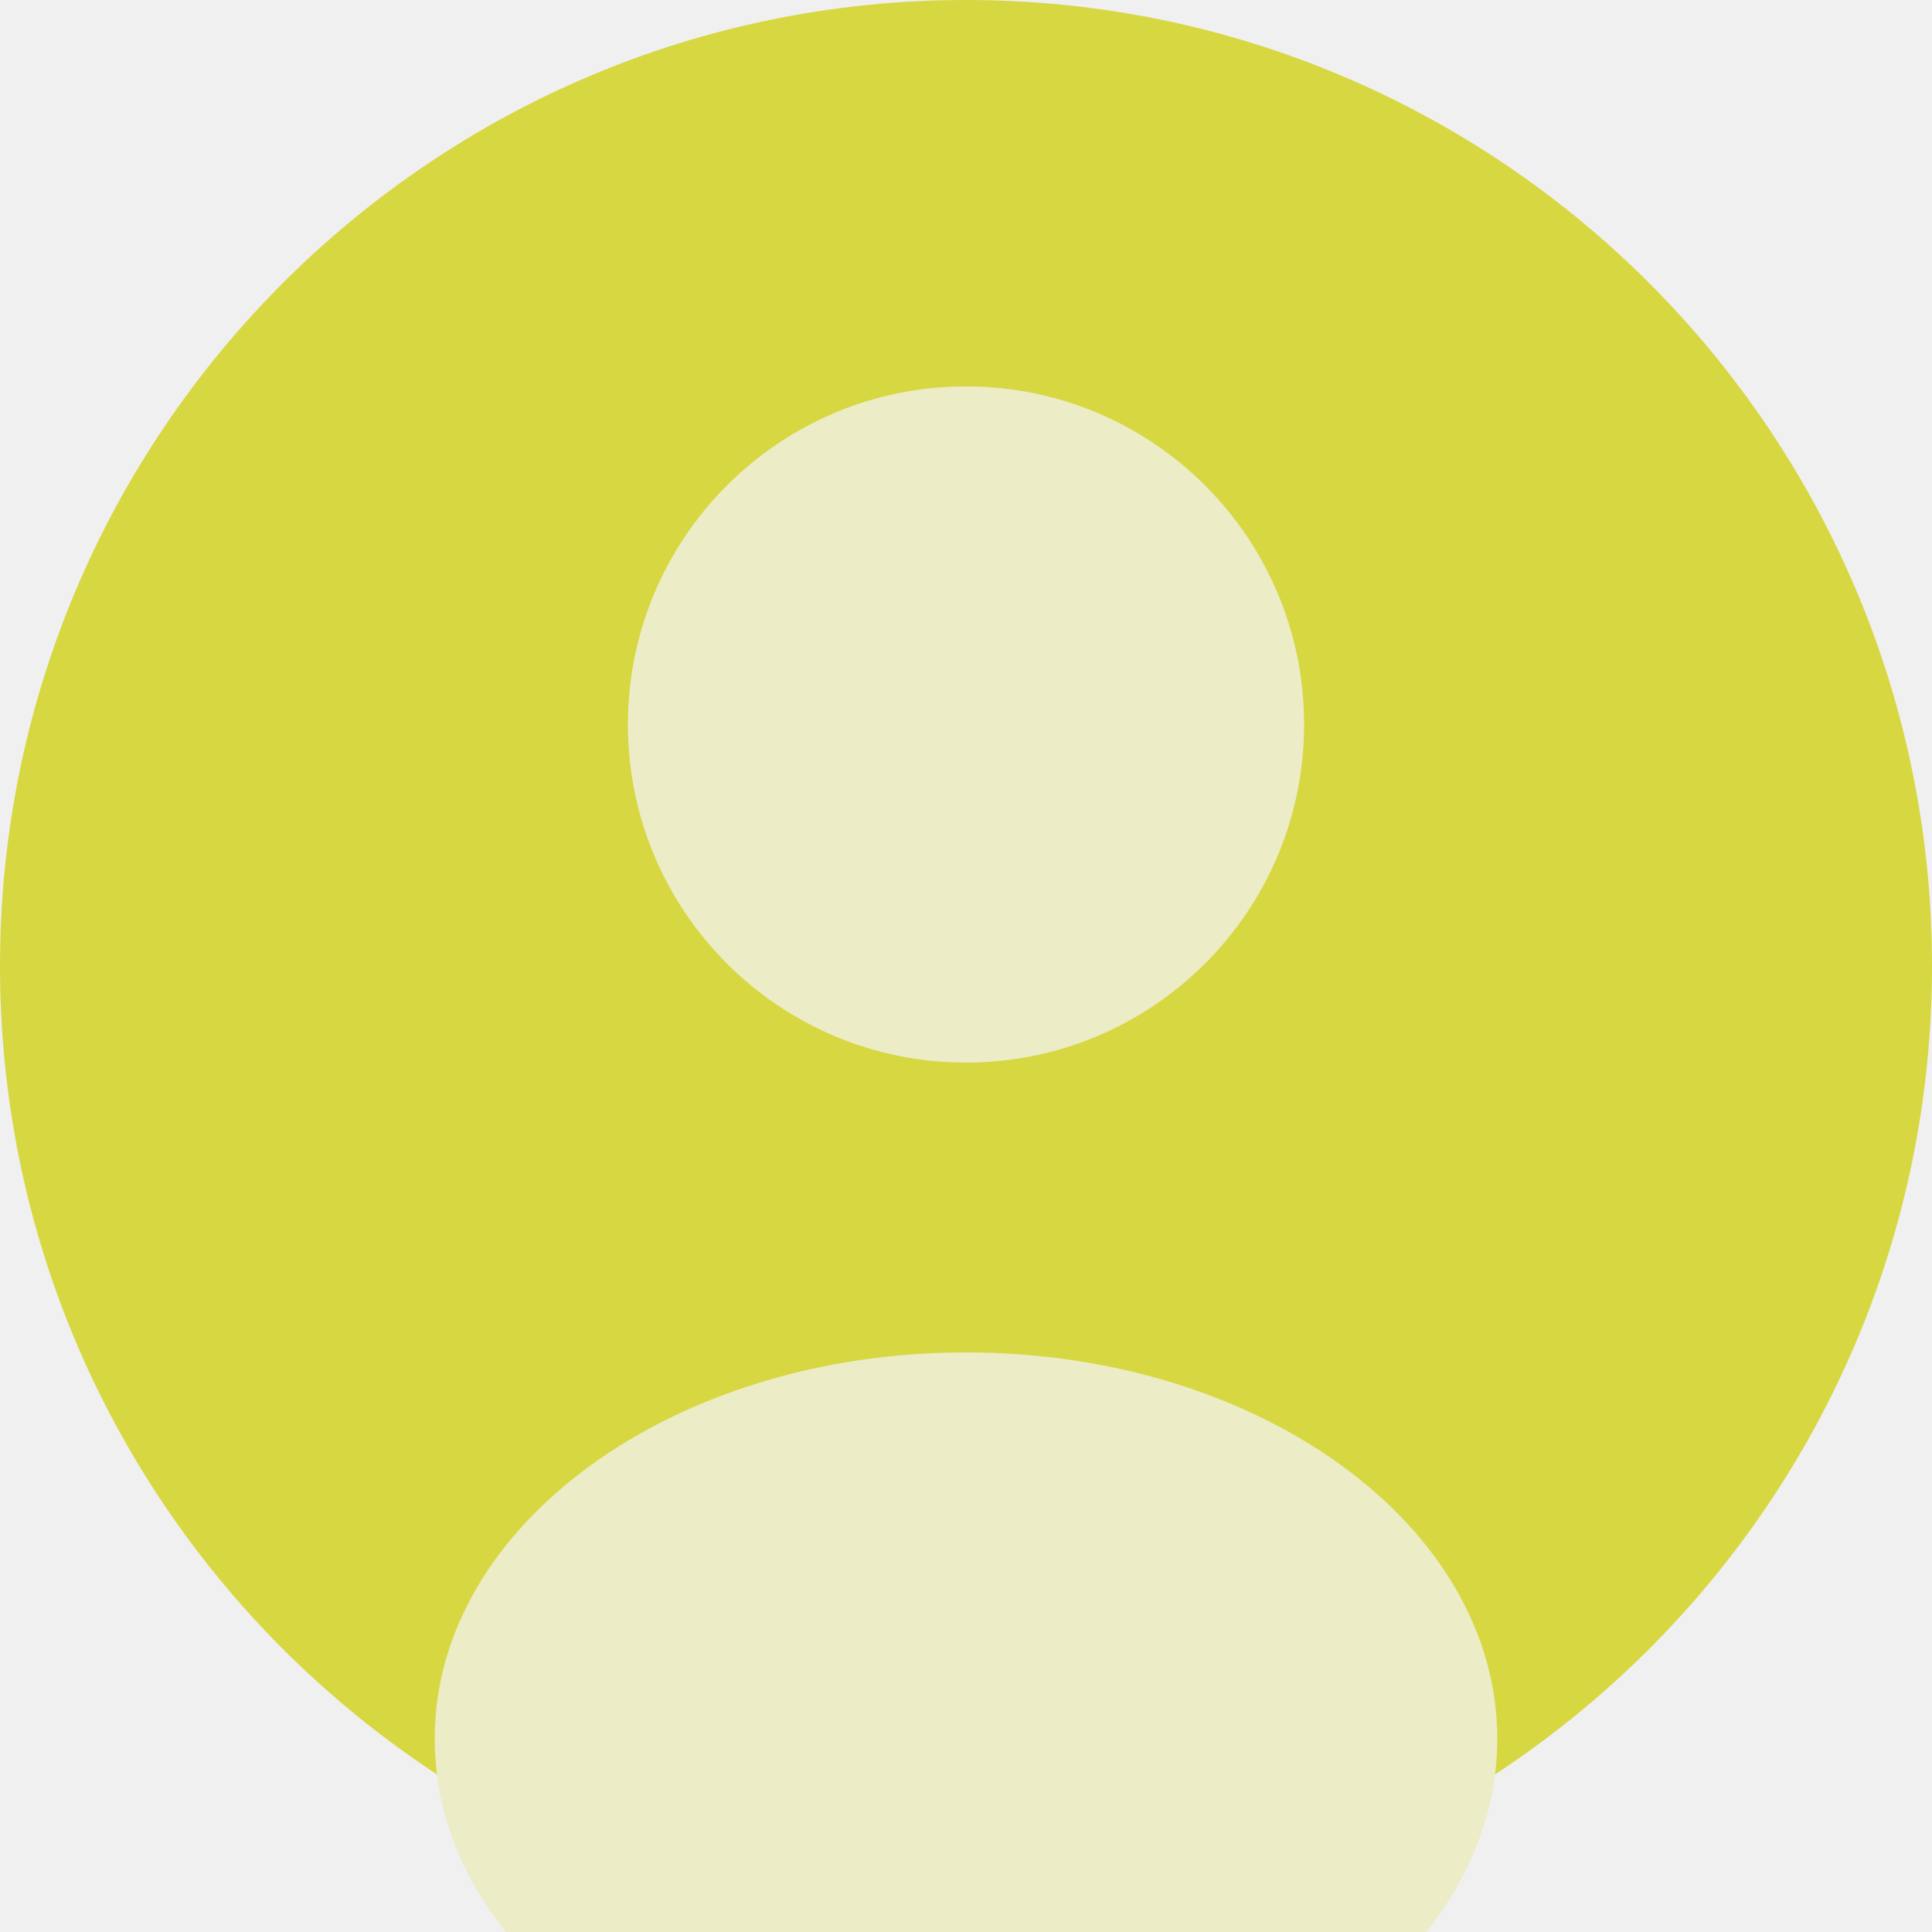
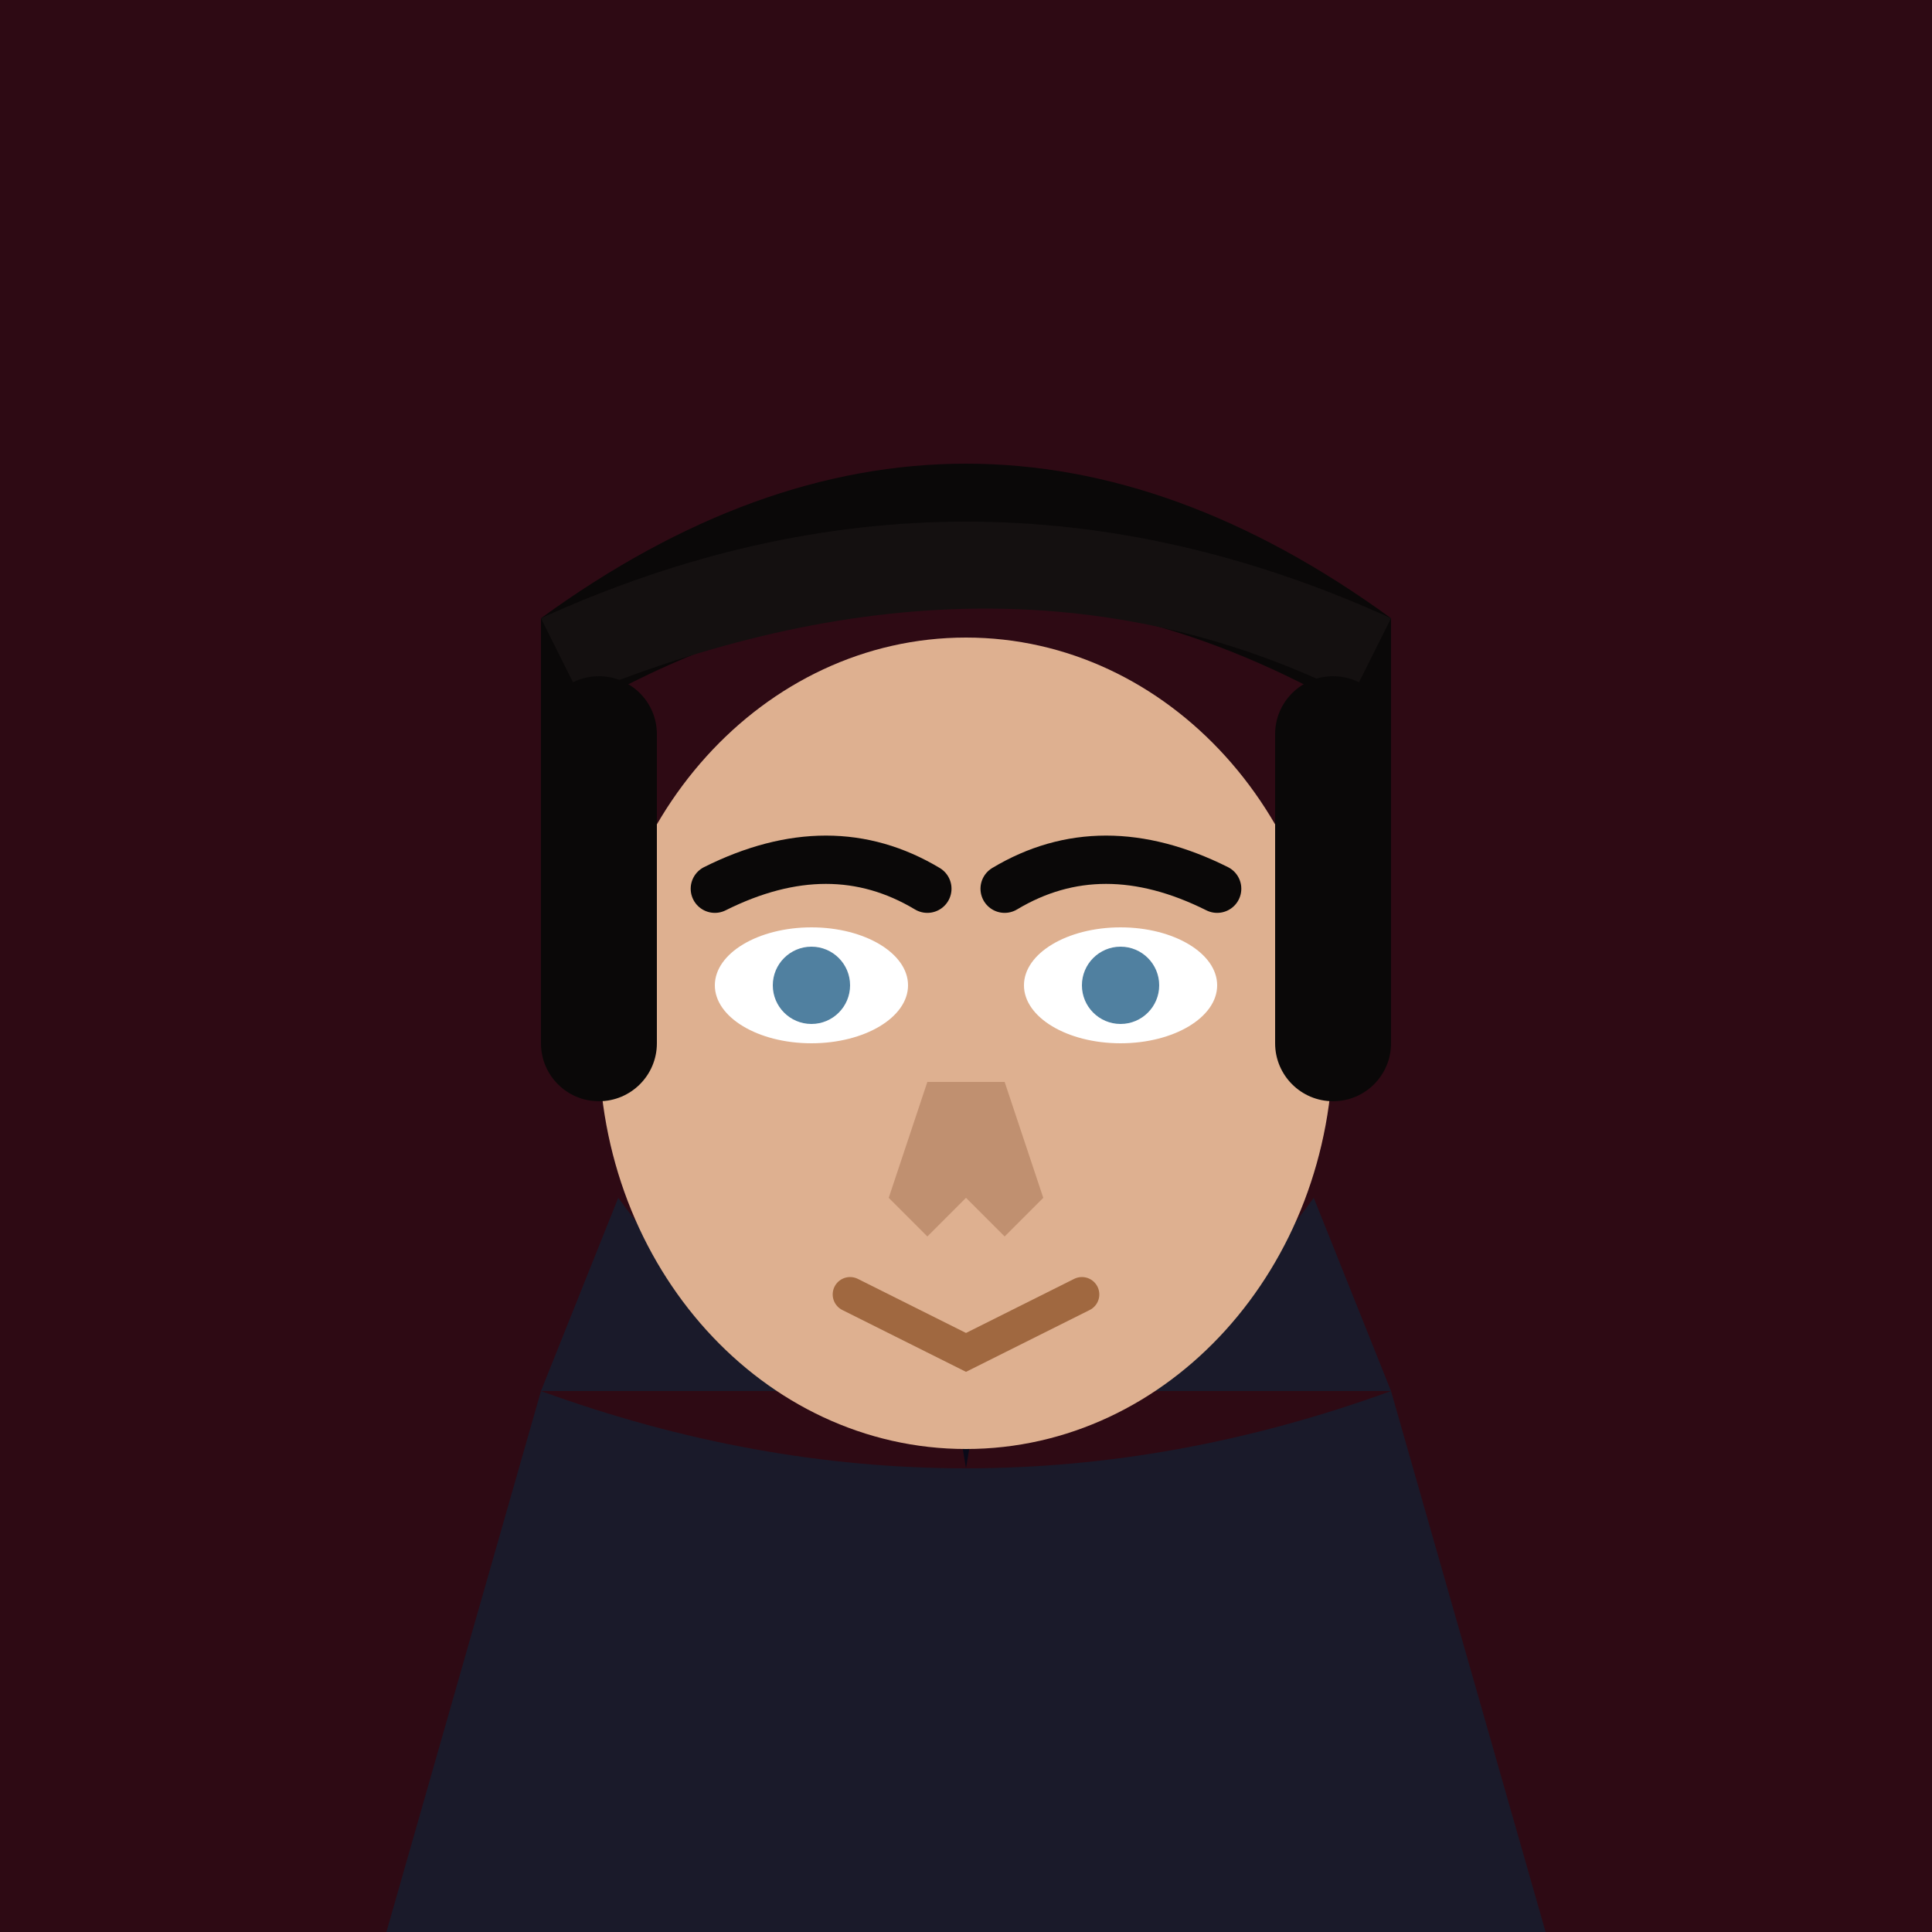
- <svg xmlns="http://www.w3.org/2000/svg" viewBox="0 0 80 80" width="80" height="80">
-   <circle cx="40" cy="40" r="40" fill="hsl(60, 65%, 55%)" />
-   <circle cx="40" cy="30" r="14" fill="hsl(60, 50%, 85%)" />
-   <ellipse cx="40" cy="72" rx="22" ry="16" fill="hsl(60, 50%, 85%)" />
+ <svg xmlns="http://www.w3.org/2000/svg" viewBox="0 0 100 100">
+   <rect width="100" height="100" fill="#2E0A14" />
+   <path d="M20 100 L28 72 Q50 80 72 72 L80 100Z" fill="#1A1A2A" />
+   <path d="M28 72 L32 62 L38 70 L50 66 L62 70 L68 62 L72 72Z" fill="#1A1A2A" />
+   <path d="M44 66 L50 60 L56 66 L50 68Z" fill="#F0EDE8" />
+   <path d="M48 64 L50 60 L52 64 L50 76Z" fill="#0A0A18" />
+   <path d="M28 38 Q50 24 72 38 L72 32 Q50 16 28 32Z" fill="#0A0808" />
+   <path d="M28 32 Q50 22 72 32 L70 36 Q52 27 30 36Z" fill="#141010" />
+   <ellipse cx="50" cy="54" rx="19" ry="21" fill="#DEB090" />
+   <rect x="28" y="35" width="6" height="22" rx="3" fill="#0A0808" />
+   <rect x="66" y="35" width="6" height="22" rx="3" fill="#0A0808" />
+   <path d="M37 46 Q43 43 48 46" stroke="#0A0808" stroke-width="2.5" fill="none" stroke-linecap="round" />
+   <path d="M52 46 Q57 43 63 46" stroke="#0A0808" stroke-width="2.5" fill="none" stroke-linecap="round" />
+   <ellipse cx="42" cy="51" rx="5" ry="3" fill="white" />
+   <circle cx="42" cy="51" r="2" fill="#5080A0" />
+   <ellipse cx="58" cy="51" rx="5" ry="3" fill="white" />
+   <circle cx="58" cy="51" r="2" fill="#5080A0" />
+   <path d="M48 56 L46 62 L48 64 L50 62 L52 64 L54 62 L52 56" fill="#C09070" />
+   <path d="M44 67 L50 70 L56 67" stroke="#A06840" stroke-width="1.8" fill="none" stroke-linecap="round" />
</svg>
